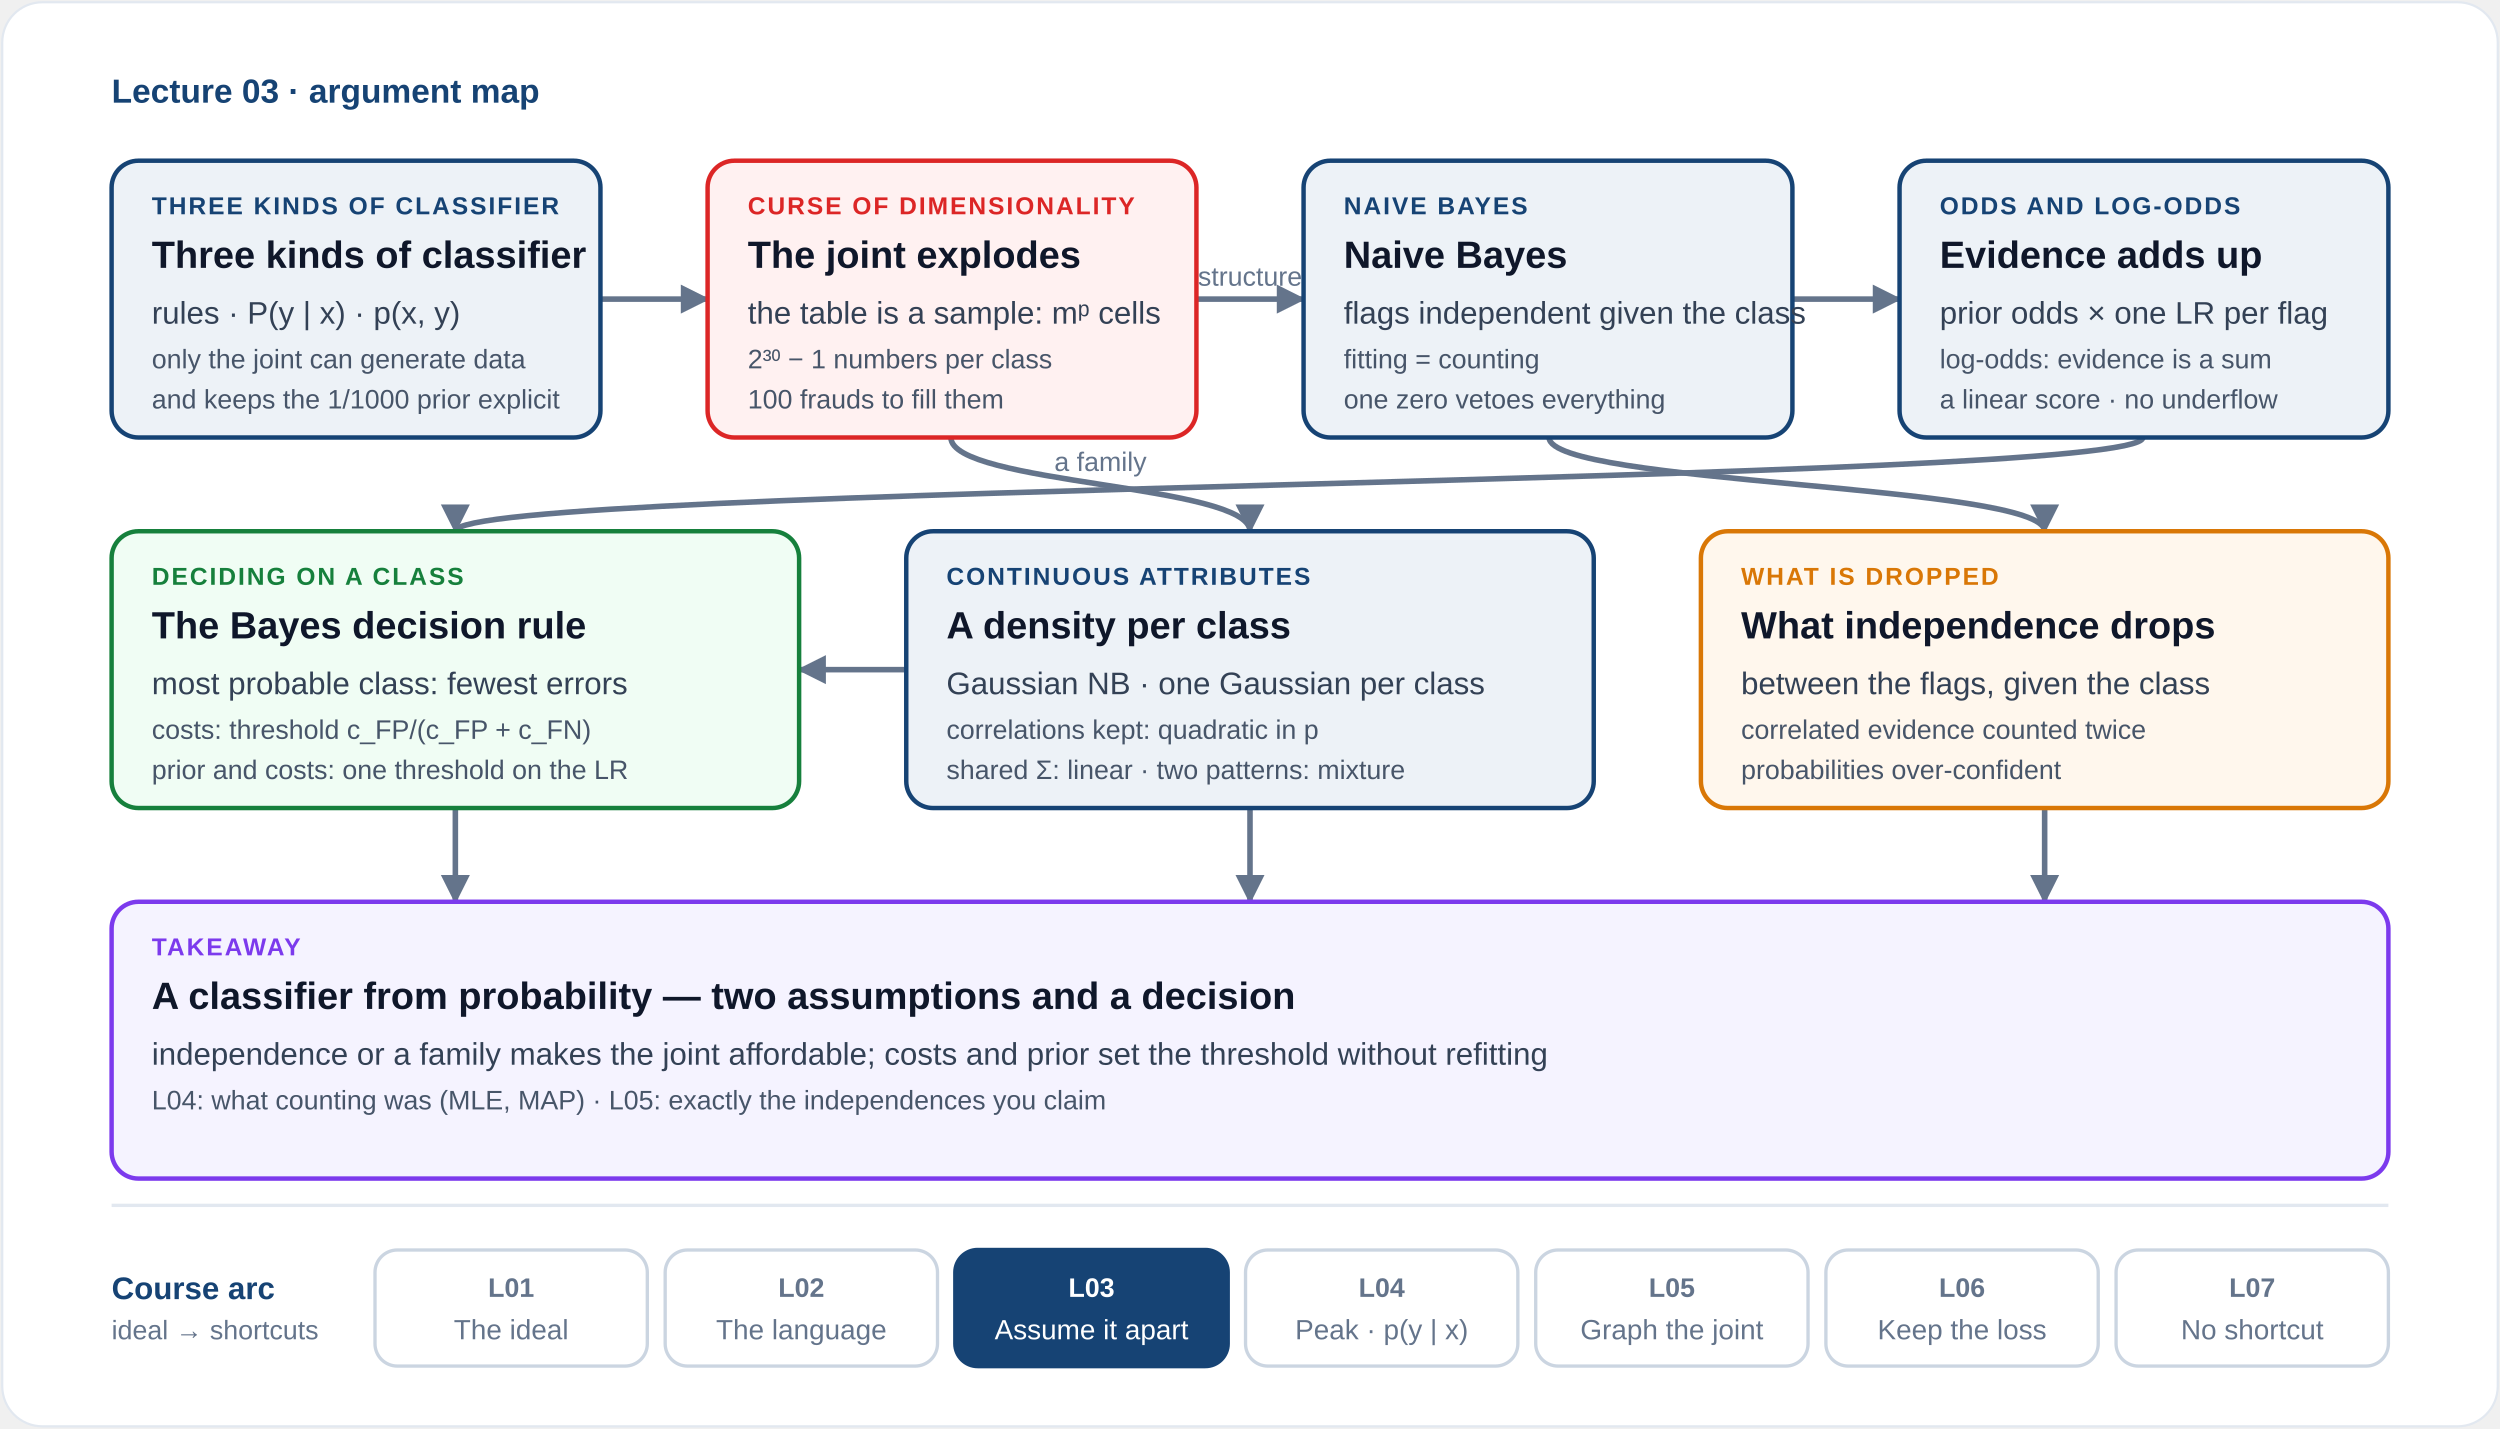
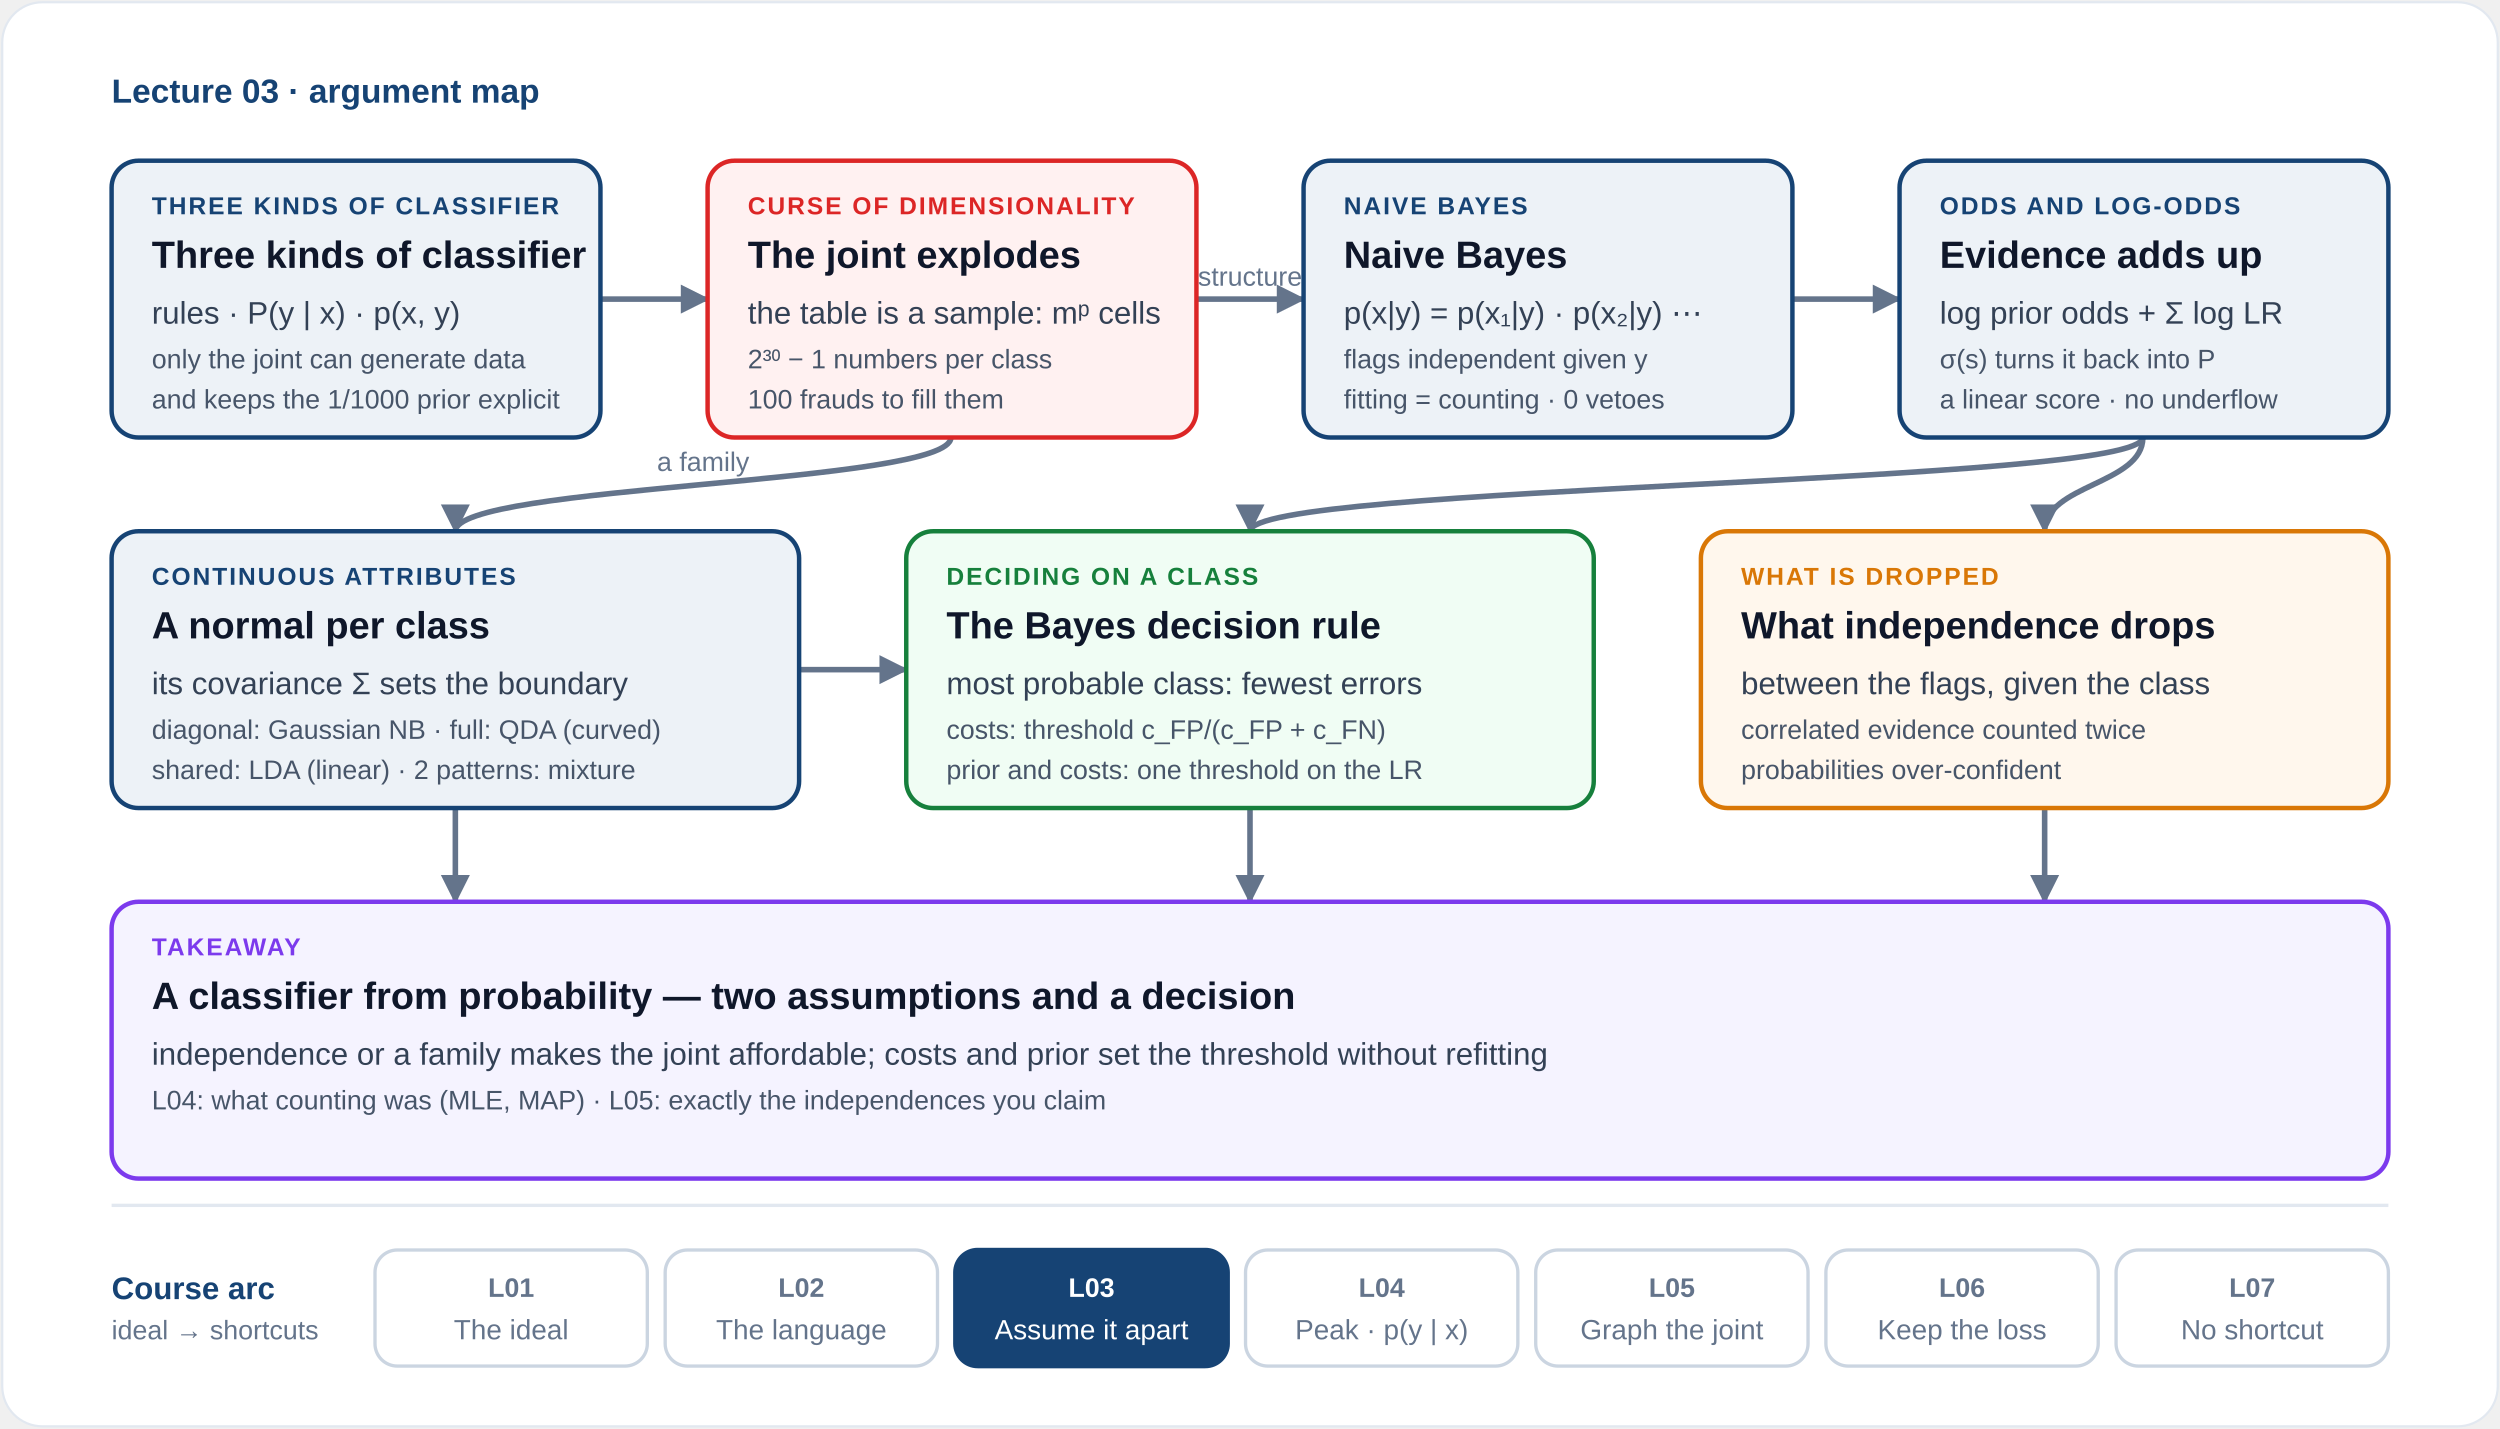
<svg xmlns="http://www.w3.org/2000/svg" viewBox="0 0 1120 640" role="img" aria-labelledby="title desc">
  <defs>
    <marker id="arrow" markerUnits="userSpaceOnUse" markerWidth="13" markerHeight="13" refX="12" refY="6.5" orient="auto">
      <path d="M0,0 L13,6.5 L0,13 Z" fill="#64748b" />
    </marker>
    <style>
      .head { font: 700 17px Arial, "Helvetica Neue", sans-serif; fill: #0f172a; }
      .text { font: 14px Arial, "Helvetica Neue", sans-serif; fill: #334155; }
      .small { font: 12px Arial, "Helvetica Neue", sans-serif; fill: #475569; }
      .tag { font: 700 11px Arial, "Helvetica Neue", sans-serif; letter-spacing: 0.08em; }
      .arclabel { font: 700 14px Arial, "Helvetica Neue", sans-serif; fill: #164374; }
      .arcsub { font: 12px Arial, "Helvetica Neue", sans-serif; fill: #64748b; }
      .arcnum { font: 700 12px Arial, "Helvetica Neue", sans-serif; }
      .arcname { font: 12.5px Arial, "Helvetica Neue", sans-serif; }
      .arrow { stroke: #64748b; stroke-width: 2.5; fill: none; marker-end: url(#arrow); }
    </style>
  </defs>
  <rect x="1" y="1" width="1118" height="638" rx="18" fill="#ffffff" stroke="#e2e8f0" />
  <text x="50" y="46" class="arclabel" style="font-size:15px">Lecture 03 · argument map</text>
  <path d="M269 134 H317" class="arrow" />
  <path d="M536 134 H584" class="arrow" />
  <text x="560" y="128" text-anchor="middle" class="arcsub">structure</text>
-   <path d="M426 196 C426 217 560 217 560 238" class="arrow" />
-   <text x="493" y="211" text-anchor="middle" class="arcsub">a family</text>
-   <path d="M694 196 C694 217 916 217 916 238" class="arrow" />
+   <path d="M426 196 C426 217 204 217 204 238" class="arrow" />
+   <text x="315" y="211" text-anchor="middle" class="arcsub">a family</text>
  <path d="M803 134 H851" class="arrow" />
-   <path d="M960 196 C960 217 204 217 204 238" class="arrow" />
-   <path d="M406 300 H358" class="arrow" />
+   <path d="M960 196 C960 217 560 217 560 238" class="arrow" />
+   <path d="M960 196 C960 217 916 217 916 238" class="arrow" />
+   <path d="M358 300 H406" class="arrow" />
  <path d="M204 362 C204 383 204 383 204 404" class="arrow" />
  <path d="M560 362 C560 383 560 383 560 404" class="arrow" />
  <path d="M916 362 C916 383 916 383 916 404" class="arrow" />
  <g transform="translate(50 72)">
    <rect width="219" height="124" rx="12" fill="#edf2f7" stroke="#164374" stroke-width="2" />
    <text x="18" y="24" class="tag" fill="#164374">THREE KINDS OF CLASSIFIER</text>
    <text x="18" y="48" class="head">Three kinds of classifier</text>
    <text x="18" y="73" class="text">rules · P(y | x) · p(x, y)</text>
    <text x="18" y="93" class="small">only the joint can generate data</text>
    <text x="18" y="111" class="small">and keeps the 1/1000 prior explicit</text>
  </g>
  <g transform="translate(317 72)">
    <rect width="219" height="124" rx="12" fill="#fff1f1" stroke="#dc2626" stroke-width="2" />
    <text x="18" y="24" class="tag" fill="#dc2626">CURSE OF DIMENSIONALITY</text>
    <text x="18" y="48" class="head">The joint explodes</text>
    <text x="18" y="73" class="text">the table is a sample: mᵖ cells</text>
    <text x="18" y="93" class="small">2³⁰ − 1 numbers per class</text>
    <text x="18" y="111" class="small">100 frauds to fill them</text>
  </g>
  <g transform="translate(584 72)">
    <rect width="219" height="124" rx="12" fill="#edf2f7" stroke="#164374" stroke-width="2" />
    <text x="18" y="24" class="tag" fill="#164374">NAIVE BAYES</text>
    <text x="18" y="48" class="head">Naive Bayes</text>
-     <text x="18" y="73" class="text">flags independent given the class</text>
-     <text x="18" y="93" class="small">fitting = counting</text>
-     <text x="18" y="111" class="small">one zero vetoes everything</text>
+     <text x="18" y="73" class="text">p(x|y) = p(x₁|y) · p(x₂|y) ⋯</text>
+     <text x="18" y="93" class="small">flags independent given y</text>
+     <text x="18" y="111" class="small">fitting = counting · 0 vetoes</text>
  </g>
  <g transform="translate(851 72)">
    <rect width="219" height="124" rx="12" fill="#edf2f7" stroke="#164374" stroke-width="2" />
    <text x="18" y="24" class="tag" fill="#164374">ODDS AND LOG-ODDS</text>
    <text x="18" y="48" class="head">Evidence adds up</text>
-     <text x="18" y="73" class="text">prior odds × one LR per flag</text>
-     <text x="18" y="93" class="small">log-odds: evidence is a sum</text>
+     <text x="18" y="73" class="text">log prior odds + Σ log LR</text>
+     <text x="18" y="93" class="small">σ(s) turns it back into P</text>
    <text x="18" y="111" class="small">a linear score · no underflow</text>
  </g>
  <g transform="translate(50 238)">
+     <rect width="308" height="124" rx="12" fill="#edf2f7" stroke="#164374" stroke-width="2" />
+     <text x="18" y="24" class="tag" fill="#164374">CONTINUOUS ATTRIBUTES</text>
+     <text x="18" y="48" class="head">A normal per class</text>
+     <text x="18" y="73" class="text">its covariance Σ sets the boundary</text>
+     <text x="18" y="93" class="small">diagonal: Gaussian NB · full: QDA (curved)</text>
+     <text x="18" y="111" class="small">shared: LDA (linear) · 2 patterns: mixture</text>
+   </g>
+   <g transform="translate(406 238)">
    <rect width="308" height="124" rx="12" fill="#f0fdf4" stroke="#16803c" stroke-width="2" />
    <text x="18" y="24" class="tag" fill="#16803c">DECIDING ON A CLASS</text>
    <text x="18" y="48" class="head">The Bayes decision rule</text>
    <text x="18" y="73" class="text">most probable class: fewest errors</text>
    <text x="18" y="93" class="small">costs: threshold c_FP/(c_FP + c_FN)</text>
    <text x="18" y="111" class="small">prior and costs: one threshold on the LR</text>
-   </g>
-   <g transform="translate(406 238)">
-     <rect width="308" height="124" rx="12" fill="#edf2f7" stroke="#164374" stroke-width="2" />
-     <text x="18" y="24" class="tag" fill="#164374">CONTINUOUS ATTRIBUTES</text>
-     <text x="18" y="48" class="head">A density per class</text>
-     <text x="18" y="73" class="text">Gaussian NB · one Gaussian per class</text>
-     <text x="18" y="93" class="small">correlations kept: quadratic in p</text>
-     <text x="18" y="111" class="small">shared Σ: linear · two patterns: mixture</text>
  </g>
  <g transform="translate(762 238)">
    <rect width="308" height="124" rx="12" fill="#fff7ed" stroke="#d97706" stroke-width="2" />
    <text x="18" y="24" class="tag" fill="#d97706">WHAT IS DROPPED</text>
    <text x="18" y="48" class="head">What independence drops</text>
    <text x="18" y="73" class="text">between the flags, given the class</text>
    <text x="18" y="93" class="small">correlated evidence counted twice</text>
    <text x="18" y="111" class="small">probabilities over-confident</text>
  </g>
  <g transform="translate(50 404)">
    <rect width="1020" height="124" rx="12" fill="#f5f3ff" stroke="#7c3aed" stroke-width="2" />
    <text x="18" y="24" class="tag" fill="#7c3aed">TAKEAWAY</text>
    <text x="18" y="48" class="head">A classifier from probability — two assumptions and a decision</text>
    <text x="18" y="73" class="text">independence or a family makes the joint affordable; costs and prior set the threshold without refitting</text>
    <text x="18" y="93" class="small">L04: what counting was (MLE, MAP) · L05: exactly the independences you claim</text>
  </g>
  <line x1="50" y1="540" x2="1070" y2="540" stroke="#e2e8f0" stroke-width="1.5" />
  <text x="50" y="582" class="arclabel">Course arc</text>
  <text x="50" y="600" class="arcsub">ideal → shortcuts</text>
  <rect x="168" y="560" width="122" height="52" rx="10" fill="#ffffff" stroke="#cbd5e1" stroke-width="1.5" />
  <text x="229" y="581" text-anchor="middle" class="arcnum" fill="#64748b">L01</text>
  <text x="229" y="600" text-anchor="middle" class="arcname" fill="#64748b">The ideal</text>
  <rect x="298" y="560" width="122" height="52" rx="10" fill="#ffffff" stroke="#cbd5e1" stroke-width="1.5" />
  <text x="359" y="581" text-anchor="middle" class="arcnum" fill="#64748b">L02</text>
  <text x="359" y="600" text-anchor="middle" class="arcname" fill="#64748b">The language</text>
  <rect x="428" y="560" width="122" height="52" rx="10" fill="#164374" stroke="#164374" stroke-width="2" />
  <text x="489" y="581" text-anchor="middle" class="arcnum" fill="#ffffff">L03</text>
  <text x="489" y="600" text-anchor="middle" class="arcname" fill="#ffffff">Assume it apart</text>
  <rect x="558" y="560" width="122" height="52" rx="10" fill="#ffffff" stroke="#cbd5e1" stroke-width="1.5" />
  <text x="619" y="581" text-anchor="middle" class="arcnum" fill="#64748b">L04</text>
  <text x="619" y="600" text-anchor="middle" class="arcname" fill="#64748b">Peak · p(y | x)</text>
  <rect x="688" y="560" width="122" height="52" rx="10" fill="#ffffff" stroke="#cbd5e1" stroke-width="1.5" />
  <text x="749" y="581" text-anchor="middle" class="arcnum" fill="#64748b">L05</text>
  <text x="749" y="600" text-anchor="middle" class="arcname" fill="#64748b">Graph the joint</text>
  <rect x="818" y="560" width="122" height="52" rx="10" fill="#ffffff" stroke="#cbd5e1" stroke-width="1.5" />
  <text x="879" y="581" text-anchor="middle" class="arcnum" fill="#64748b">L06</text>
  <text x="879" y="600" text-anchor="middle" class="arcname" fill="#64748b">Keep the loss</text>
  <rect x="948" y="560" width="122" height="52" rx="10" fill="#ffffff" stroke="#cbd5e1" stroke-width="1.5" />
  <text x="1009" y="581" text-anchor="middle" class="arcnum" fill="#64748b">L07</text>
  <text x="1009" y="600" text-anchor="middle" class="arcname" fill="#64748b">No shortcut</text>
</svg>
